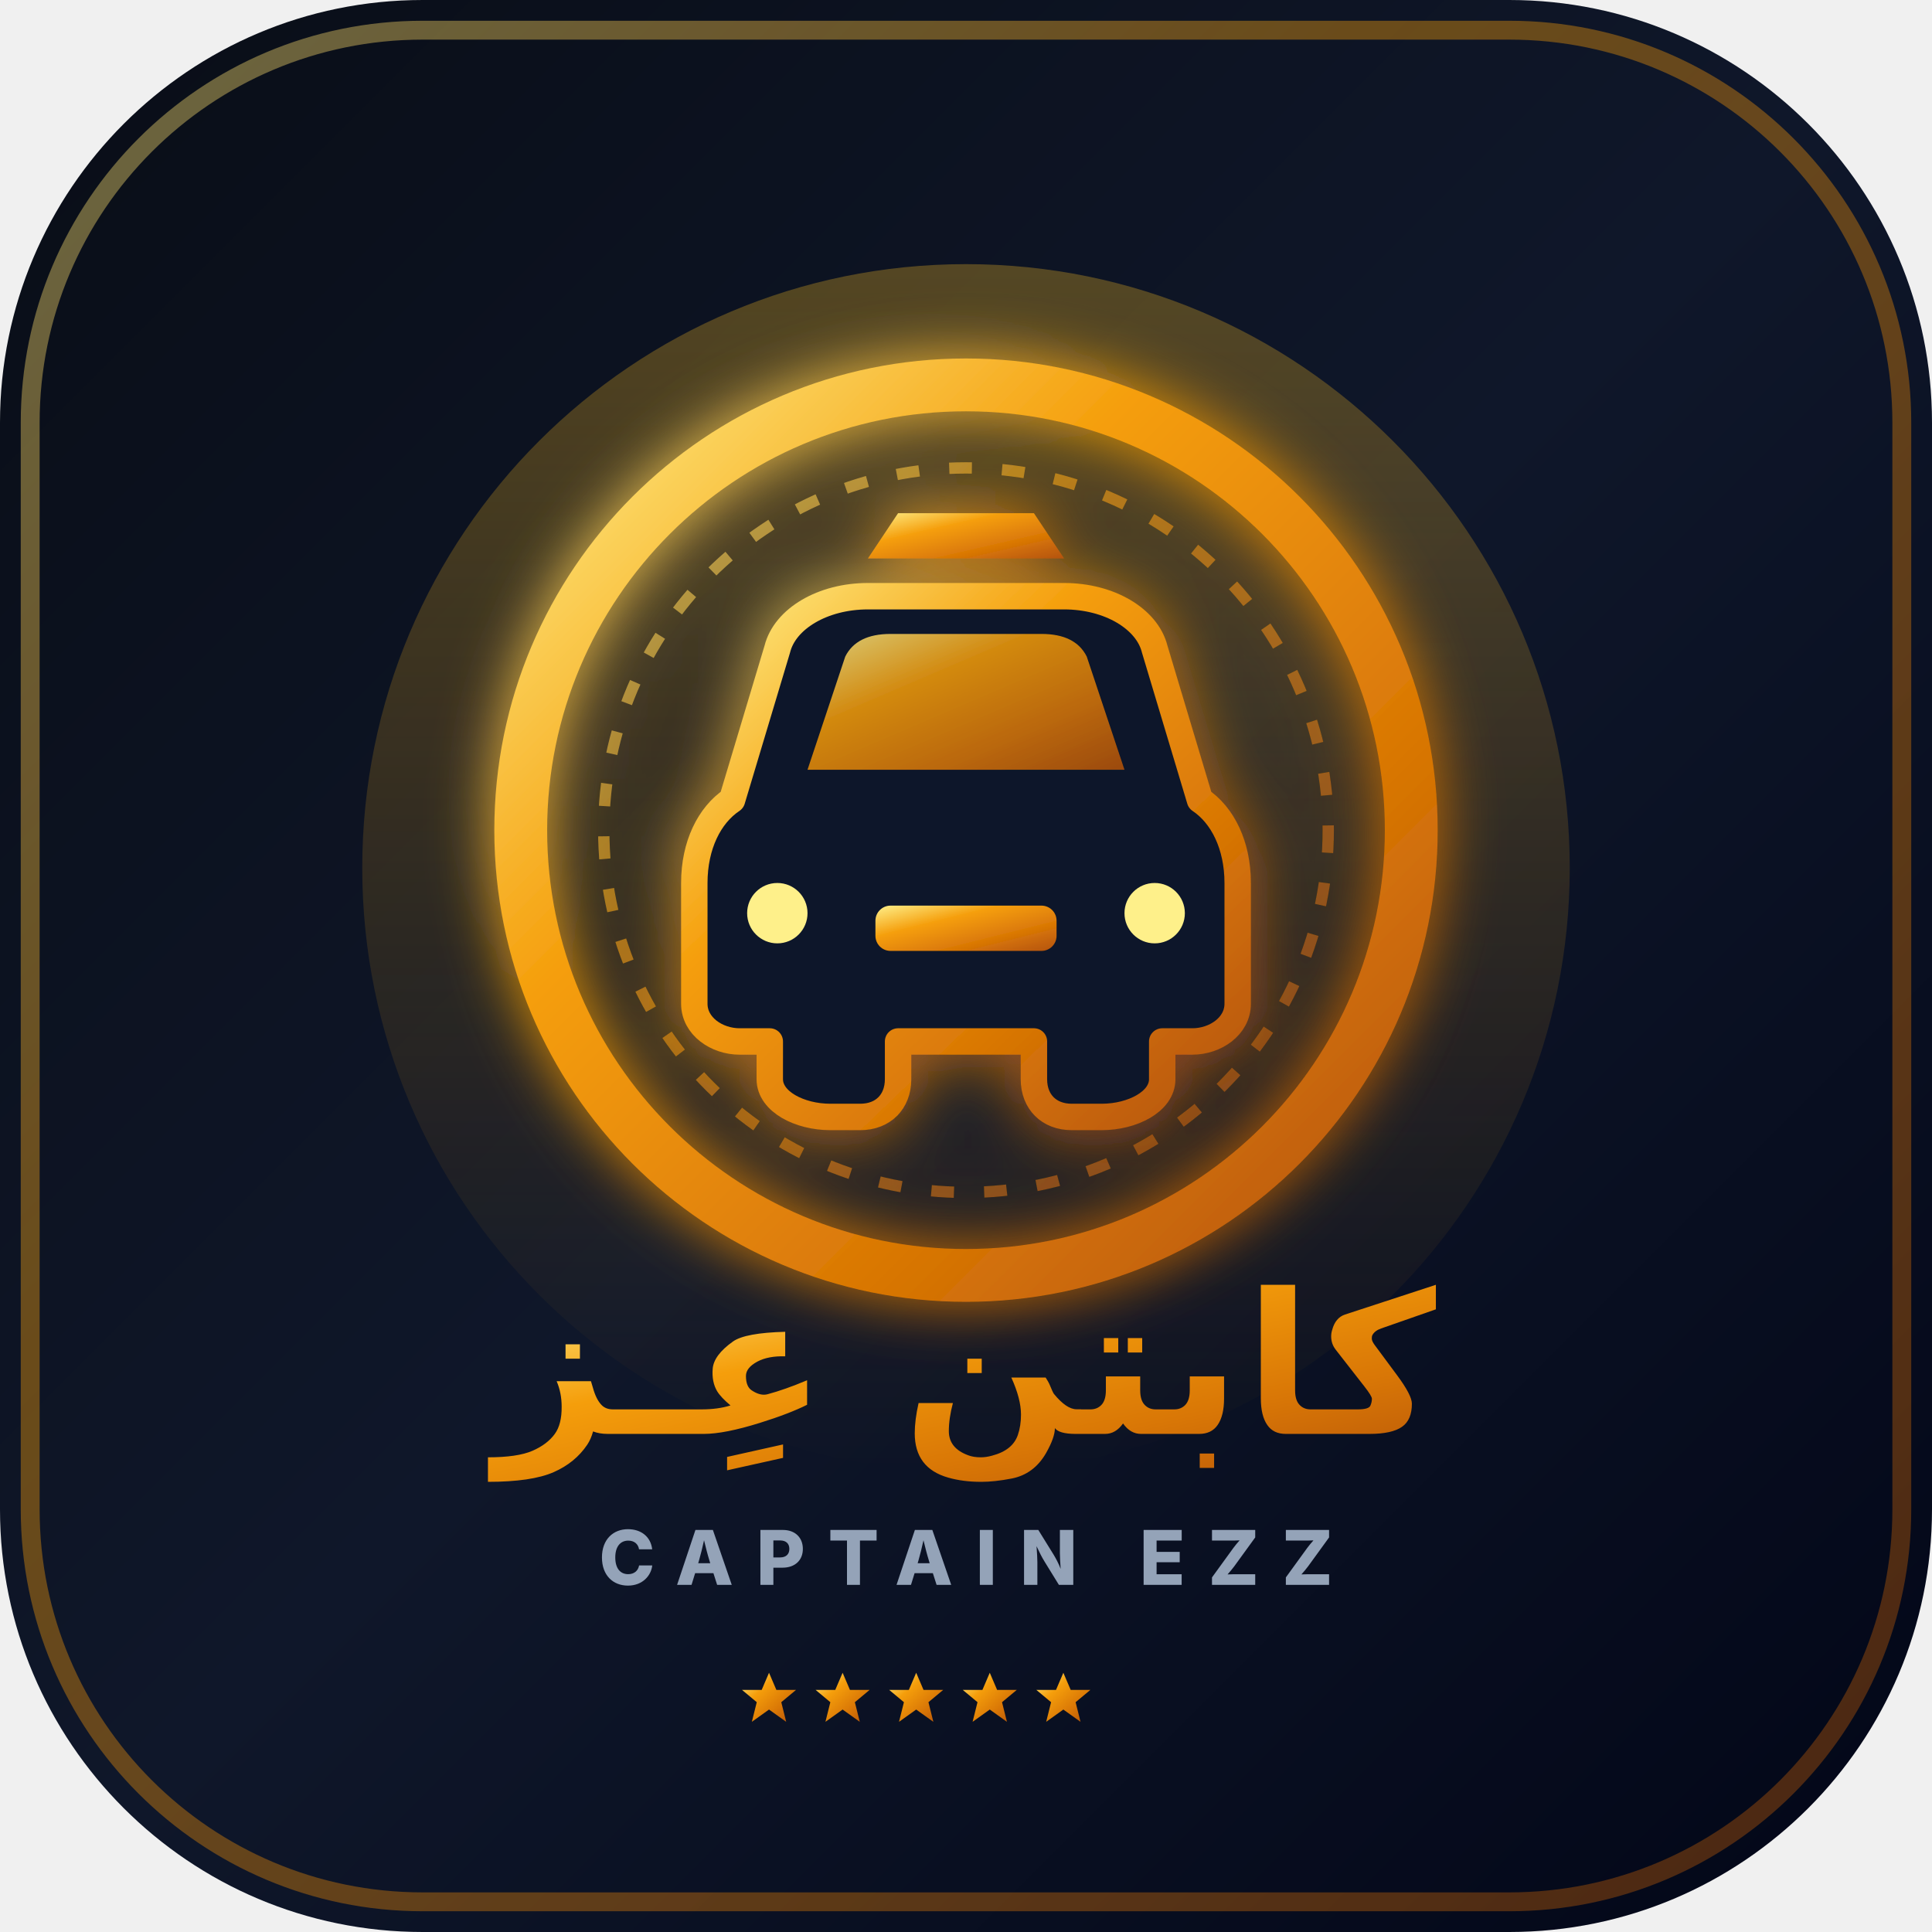
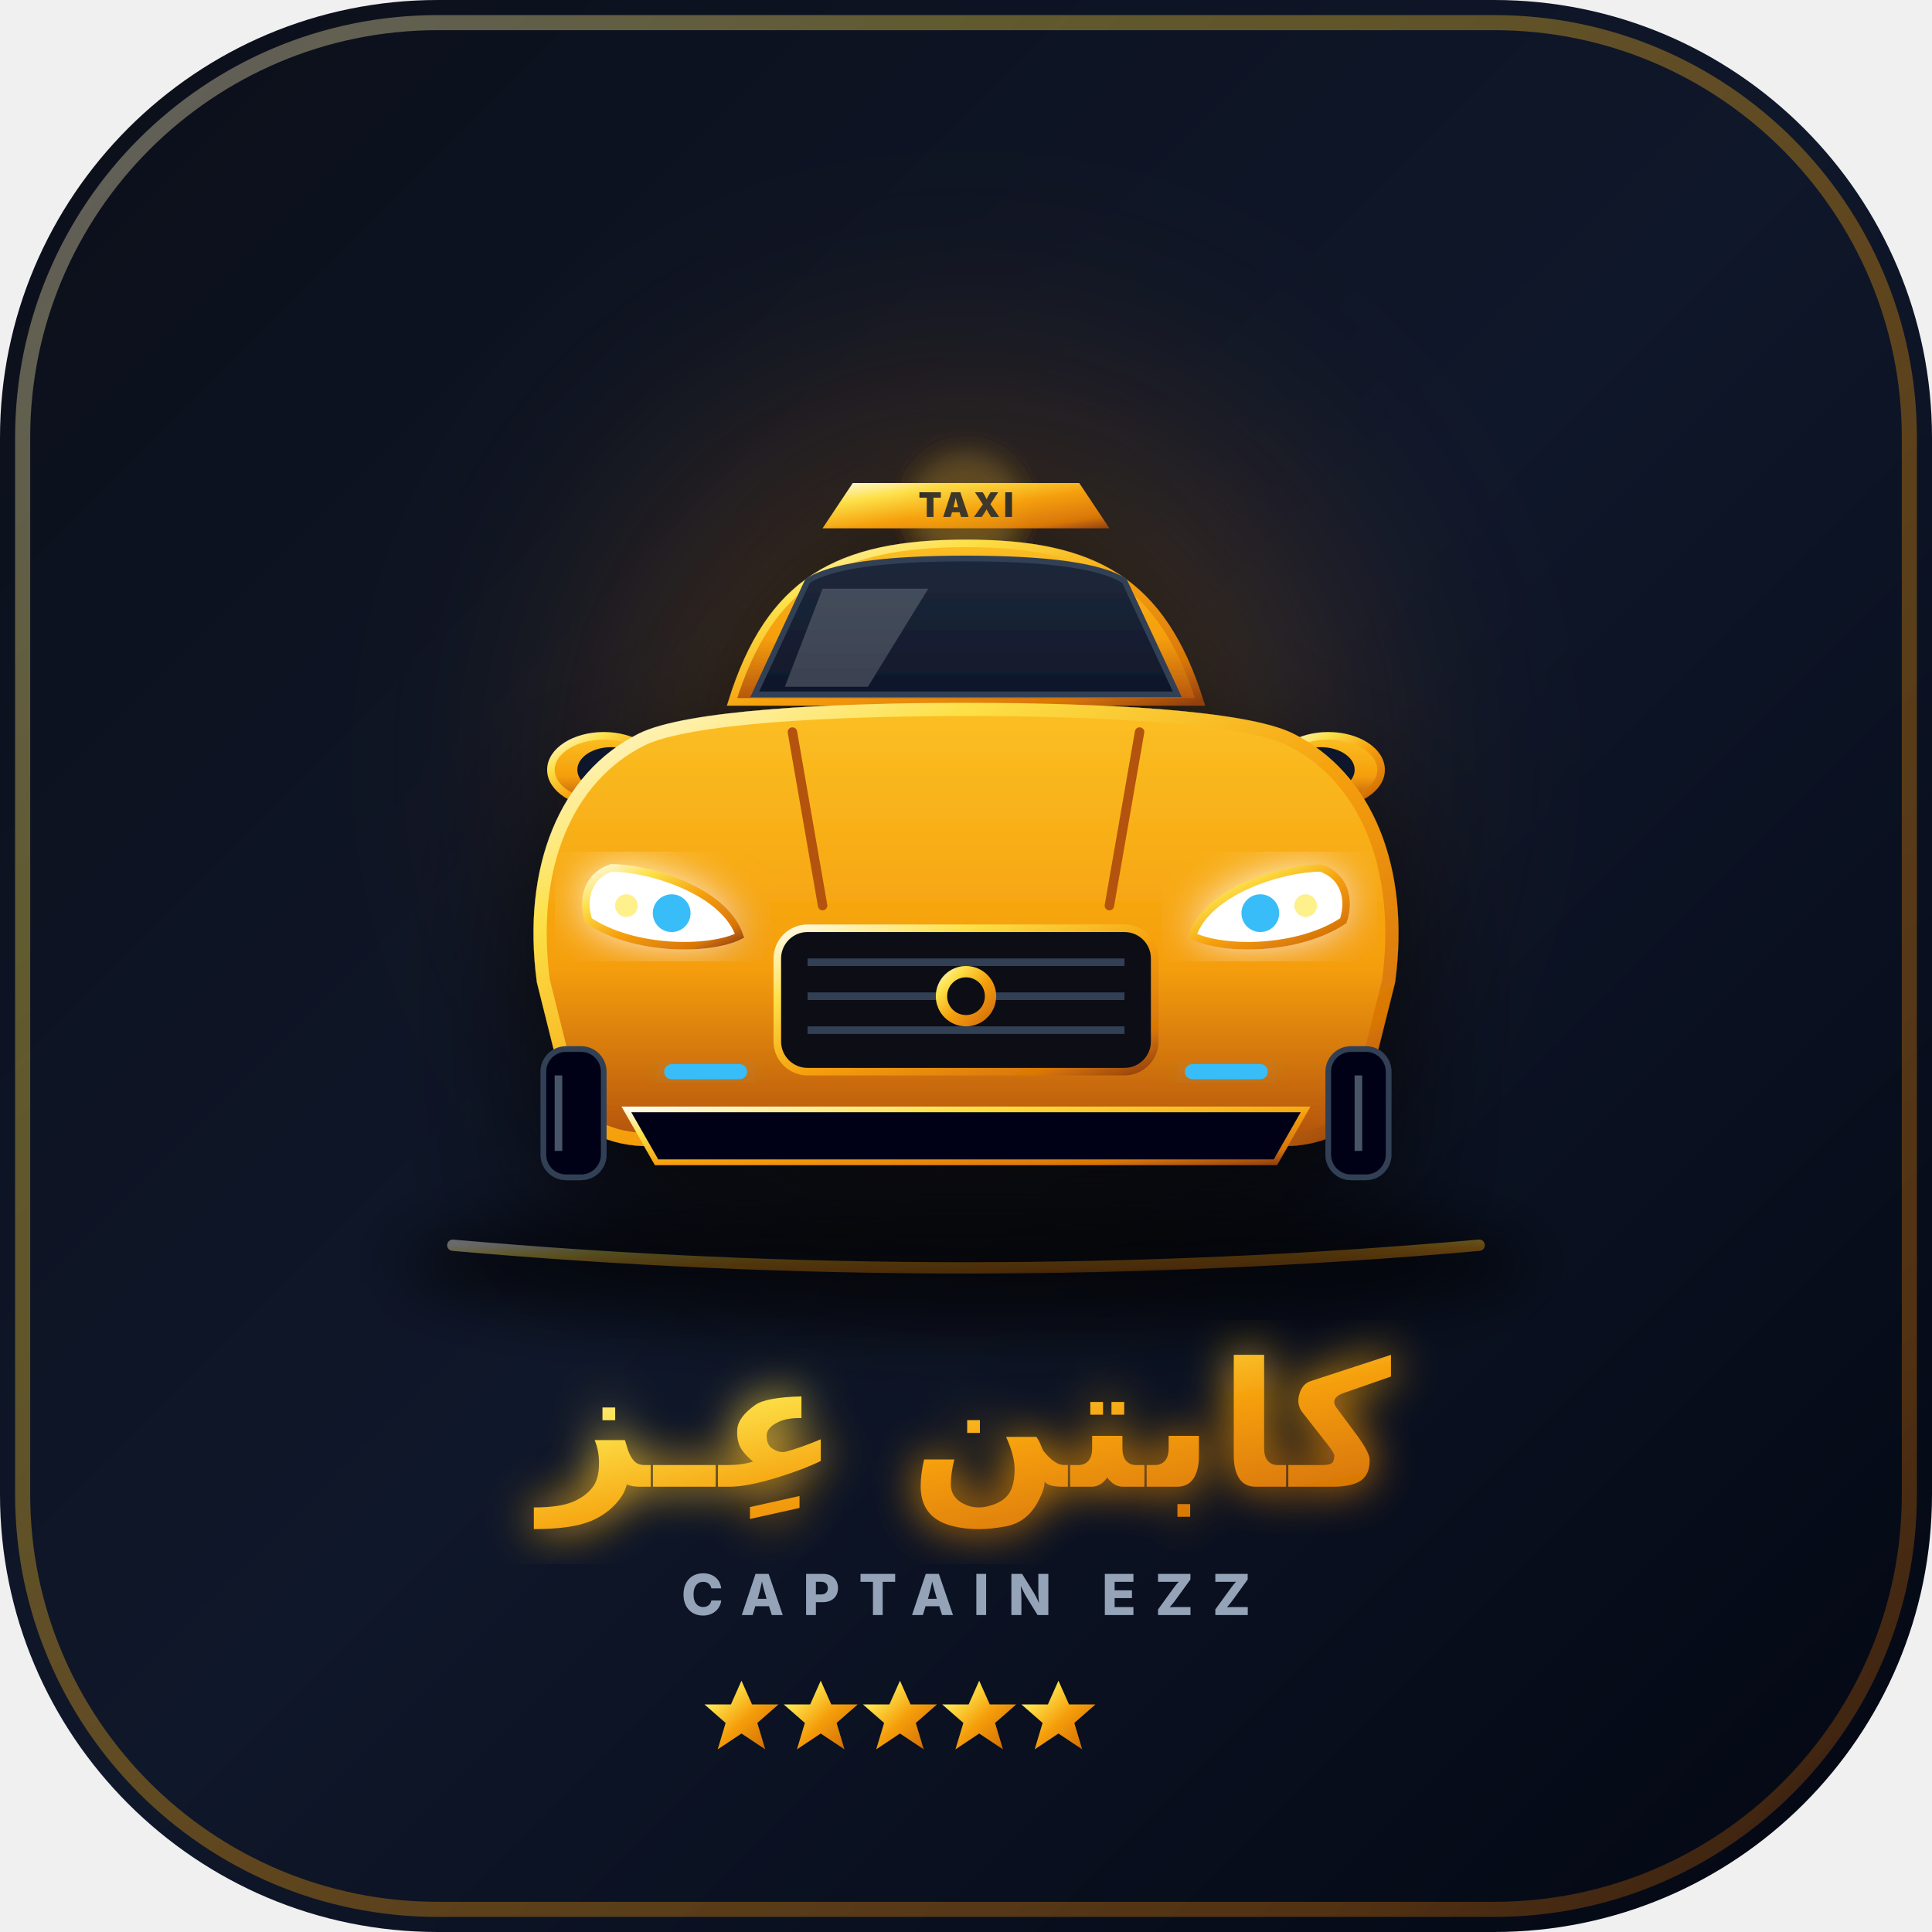
<svg xmlns="http://www.w3.org/2000/svg" viewBox="0 0 512 512" width="512" height="512">
  <defs>
    <linearGradient id="bgGrad" x1="0%" y1="0%" x2="100%" y2="100%">
-       <stop offset="0%" stop-color="#090d16" />
+       <stop offset="0%" stop-color="#0b0f19" />
      <stop offset="50%" stop-color="#0f172a" />
-       <stop offset="100%" stop-color="#020617" />
+       <stop offset="100%" stop-color="#030712" />
    </linearGradient>
    <linearGradient id="goldGrad" x1="0%" y1="0%" x2="100%" y2="100%">
-       <stop offset="0%" stop-color="#fef08a" />
-       <stop offset="35%" stop-color="#f59e0b" />
-       <stop offset="70%" stop-color="#d97706" />
+       <stop offset="0%" stop-color="#fffbeb" />
+       <stop offset="25%" stop-color="#fde047" />
+       <stop offset="55%" stop-color="#f59e0b" />
+       <stop offset="85%" stop-color="#d97706" />
+       <stop offset="100%" stop-color="#92400e" />
+     </linearGradient>
+     <linearGradient id="carBodyGrad" x1="0%" y1="0%" x2="0%" y2="100%">
+       <stop offset="0%" stop-color="#fbbf24" />
+       <stop offset="60%" stop-color="#f59e0b" />
      <stop offset="100%" stop-color="#b45309" />
    </linearGradient>
-     <linearGradient id="glowGrad" x1="0%" y1="0%" x2="0%" y2="100%">
-       <stop offset="0%" stop-color="#fbbf24" stop-opacity="0.3" />
-       <stop offset="100%" stop-color="#f59e0b" stop-opacity="0" />
+     <linearGradient id="glassGrad" x1="0%" y1="0%" x2="0%" y2="100%">
+       <stop offset="0%" stop-color="#1e293b" />
+       <stop offset="100%" stop-color="#0f172a" />
    </linearGradient>
+     <radialGradient id="glowAura" cx="50%" cy="45%" r="48%">
+       <stop offset="0%" stop-color="#f59e0b" stop-opacity="0.35" />
+       <stop offset="60%" stop-color="#d97706" stop-opacity="0.08" />
+       <stop offset="100%" stop-color="#0f172a" stop-opacity="0" />
+     </radialGradient>
    <filter id="goldGlow" x="-20%" y="-20%" width="140%" height="140%">
-       <feGaussianBlur stdDeviation="8" result="blur" />
+       <feGaussianBlur stdDeviation="6" result="blur" />
      <feComposite in="SourceGraphic" in2="blur" operator="over" />
    </filter>
-     <filter id="cardShadow" x="-10%" y="-10%" width="120%" height="120%">
-       <feDropShadow dx="0" dy="12" stdDeviation="16" flood-color="#000000" flood-opacity="0.6" />
+     <filter id="carShadow" x="-30%" y="-30%" width="160%" height="160%">
+       <feDropShadow dx="0" dy="16" stdDeviation="18" flood-color="#000000" flood-opacity="0.75" />
    </filter>
  </defs>
-   <rect width="512" height="512" rx="112" fill="url(#bgGrad)" />
-   <rect x="8" y="8" width="496" height="496" rx="104" fill="none" stroke="url(#goldGrad)" stroke-width="5" stroke-opacity="0.4" />
-   <circle cx="256" cy="230" r="160" fill="url(#glowGrad)" />
+   <rect width="512" height="512" rx="116" fill="url(#bgGrad)" />
+   <circle cx="256" cy="220" r="180" fill="url(#glowAura)" />
+   <rect x="6" y="6" width="500" height="500" rx="110" fill="none" stroke="url(#goldGrad)" stroke-width="4" stroke-opacity="0.35" />
+   <ellipse cx="256" cy="335" rx="150" ry="18" fill="#000000" fill-opacity="0.6" filter="blur(8px)" />
+   <path d="M 120 330 Q 256 342 392 330" stroke="url(#goldGrad)" stroke-width="3" stroke-linecap="round" stroke-opacity="0.4" fill="none" />
+   <g filter="url(#carShadow)">
+     <path d="M 226 128 L 286 128 L 294 140 L 218 140 Z" fill="url(#goldGrad)" />
+     <text x="256" y="137" font-family="system-ui, -apple-system, sans-serif" font-size="9" font-weight="900" text-anchor="middle" fill="#0f172a" letter-spacing="1">TAXI</text>
+     <circle cx="256" cy="134" r="14" fill="#fbbf24" fill-opacity="0.2" filter="blur(3px)" />
+     <path d="M 194 186 C 204 154, 222 144, 256 144 C 290 144, 308 154, 318 186 Z" fill="url(#carBodyGrad)" stroke="url(#goldGrad)" stroke-width="2" />
+     <path d="M 200 184 L 214 154 C 220 150, 234 148, 256 148 C 278 148, 292 150, 298 154 L 312 184 Z" fill="url(#glassGrad)" stroke="#334155" stroke-width="1.5" />
+     <path d="M 218 156 L 246 156 L 230 182 L 208 182 Z" fill="#ffffff" fill-opacity="0.18" />
+     <ellipse cx="160" cy="204" rx="14" ry="9" fill="url(#carBodyGrad)" stroke="url(#goldGrad)" stroke-width="2" />
+     <ellipse cx="352" cy="204" rx="14" ry="9" fill="url(#carBodyGrad)" stroke="url(#goldGrad)" stroke-width="2" />
+     <ellipse cx="162" cy="204" rx="9" ry="6" fill="#0f172a" />
+     <ellipse cx="350" cy="204" rx="9" ry="6" fill="#0f172a" />
+     <path d="M 170 196 C 182 190, 220 188, 256 188 C 292 188, 330 190, 342 196 C 362 206, 372 230, 368 260 L 360 292 C 358 298, 350 302, 340 302 L 172 302 C 162 302, 154 298, 152 292 L 144 260 C 140 230, 150 206, 170 196 Z" fill="url(#carBodyGrad)" stroke="url(#goldGrad)" stroke-width="3.5" stroke-linejoin="round" />
+     <path d="M 210 194 L 218 240" stroke="#b45309" stroke-width="2.5" stroke-linecap="round" />
+     <path d="M 302 194 L 294 240" stroke="#b45309" stroke-width="2.5" stroke-linecap="round" />
+     <rect x="206" y="246" width="100" height="38" rx="8" fill="#090d16" stroke="url(#goldGrad)" stroke-width="2" />
+     <line x1="214" y1="255" x2="298" y2="255" stroke="#334155" stroke-width="2" />
+     <line x1="214" y1="264" x2="298" y2="264" stroke="#334155" stroke-width="2" />
+     <line x1="214" y1="273" x2="298" y2="273" stroke="#334155" stroke-width="2" />
+     <circle cx="256" cy="264" r="8" fill="url(#goldGrad)" />
+     <circle cx="256" cy="264" r="5" fill="#090d16" />
+     <path d="M 162 230 C 172 230, 192 236, 196 248 C 188 252, 168 252, 156 244 C 154 238, 156 232, 162 230 Z" fill="#ffffff" stroke="url(#goldGrad)" stroke-width="2" filter="url(#goldGlow)" />
+     <circle cx="178" cy="242" r="5" fill="#38bdf8" />
+     <circle cx="166" cy="240" r="3" fill="#fef08a" />
+     <path d="M 350 230 C 340 230, 320 236, 316 248 C 324 252, 344 252, 356 244 C 358 238, 356 232, 350 230 Z" fill="#ffffff" stroke="url(#goldGrad)" stroke-width="2" filter="url(#goldGlow)" />
+     <circle cx="334" cy="242" r="5" fill="#38bdf8" />
+     <circle cx="346" cy="240" r="3" fill="#fef08a" />
+     <path d="M 166 294 L 346 294 L 338 308 L 174 308 Z" fill="#020617" stroke="url(#goldGrad)" stroke-width="1.5" />
+     <rect x="176" y="282" width="22" height="4" rx="2" fill="#38bdf8" filter="url(#goldGlow)" />
+     <rect x="314" y="282" width="22" height="4" rx="2" fill="#38bdf8" filter="url(#goldGlow)" />
+     <rect x="144" y="278" width="16" height="34" rx="6" fill="#020617" stroke="#334155" stroke-width="1.5" />
+     <rect x="352" y="278" width="16" height="34" rx="6" fill="#020617" stroke="#334155" stroke-width="1.5" />
+     <line x1="148" y1="285" x2="148" y2="305" stroke="#475569" stroke-width="2" />
+     <line x1="360" y1="285" x2="360" y2="305" stroke="#475569" stroke-width="2" />
+   </g>
  <g filter="url(#goldGlow)">
-     <circle cx="256" cy="220" r="118" fill="none" stroke="url(#goldGrad)" stroke-width="14" stroke-linecap="round" />
-     <circle cx="256" cy="220" r="96" fill="none" stroke="url(#goldGrad)" stroke-width="3" stroke-dasharray="6 8" stroke-opacity="0.6" />
-     <path d="M 230 148 L 282 148 L 274 136 L 238 136 Z" fill="url(#goldGrad)" />
-     <path d="M 194 212 L 206 172 C 208 164, 218 158, 230 158 L 282 158 C 294 158, 304 164, 306 172 L 318 212 C 324 216, 328 224, 328 234 L 328 266 C 328 272, 322 276, 316 276 L 308 276 L 308 286 C 308 292, 300 296, 292 296 L 284 296 C 278 296, 274 292, 274 286 L 274 276 L 238 276 L 238 286 C 238 292, 234 296, 228 296 L 220 296 C 212 296, 204 292, 204 286 L 204 276 L 196 276 C 190 276, 184 272, 184 266 L 184 234 C 184 224, 188 216, 194 212 Z" fill="#0f172a" stroke="url(#goldGrad)" stroke-width="7" stroke-linejoin="round" />
-     <path d="M 214 204 L 224 174 C 226 170, 230 168, 236 168 L 276 168 C 282 168, 286 170, 288 174 L 298 204 Z" fill="url(#goldGrad)" fill-opacity="0.85" />
-     <circle cx="206" cy="242" r="8" fill="#fef08a" />
-     <circle cx="306" cy="242" r="8" fill="#fef08a" />
-     <rect x="232" y="240" width="48" height="12" rx="4" fill="url(#goldGrad)" />
-     <path d="M 112 220 L 150 220" stroke="url(#goldGrad)" stroke-width="8" stroke-linecap="round" />
-     <path d="M 362 220 L 400 220" stroke="url(#goldGrad)" stroke-width="8" stroke-linecap="round" />
-     <path d="M 124 242 L 148 242" stroke="url(#goldGrad)" stroke-width="5" stroke-linecap="round" opacity="0.7" />
-     <path d="M 364 242 L 388 242" stroke="url(#goldGrad)" stroke-width="5" stroke-linecap="round" opacity="0.7" />
+     <text x="256" y="394" font-family="'Cairo', 'Tajawal', 'Segoe UI', system-ui, sans-serif" font-size="46" font-weight="900" text-anchor="middle" fill="url(#goldGrad)" letter-spacing="1.5">
+       كابتن عِـز
+     </text>
  </g>
-   <text x="256" y="380" font-family="'Cairo', 'Tajawal', 'Segoe UI', system-ui, sans-serif" font-size="52" font-weight="900" text-anchor="middle" fill="url(#goldGrad)" letter-spacing="1">
-     كابتن عِـز
-   </text>
-   <text x="256" y="420" font-family="'Inter', 'Montserrat', system-ui, sans-serif" font-size="20" font-weight="800" text-anchor="middle" fill="#94a3b8" letter-spacing="6">
+   <text x="256" y="428" font-family="'Inter', 'Montserrat', -apple-system, sans-serif" font-size="15" font-weight="800" text-anchor="middle" fill="#94a3b8" letter-spacing="5">
    CAPTAIN EZZ
  </text>
-   <g fill="url(#goldGrad)" transform="translate(196, 442) scale(0.65)">
-     <polygon points="12,2 15,9 23,9 17,14 19,22 12,17 5,22 7,14 1,9 9,9" />
-     <polygon points="42,2 45,9 53,9 47,14 49,22 42,17 35,22 37,14 31,9 39,9" />
-     <polygon points="72,2 75,9 83,9 77,14 79,22 72,17 65,22 67,14 61,9 69,9" />
-     <polygon points="102,2 105,9 113,9 107,14 109,22 102,17 95,22 97,14 91,9 99,9" />
-     <polygon points="132,2 135,9 143,9 137,14 139,22 132,17 125,22 127,14 121,9 129,9" />
+   <g fill="url(#goldGrad)" transform="translate(186, 444) scale(0.7)">
+     <polygon points="15,2 19,11 29,11 21,18 24,28 15,22 6,28 9,18 1,11 11,11" />
+     <polygon points="45,2 49,11 59,11 51,18 54,28 45,22 36,28 39,18 31,11 41,11" />
+     <polygon points="75,2 79,11 89,11 81,18 84,28 75,22 66,28 69,18 61,11 71,11" />
+     <polygon points="105,2 109,11 119,11 111,18 114,28 105,22 96,28 99,18 91,11 101,11" />
+     <polygon points="135,2 139,11 149,11 141,18 144,28 135,22 126,28 129,18 121,11 131,11" />
  </g>
</svg>
